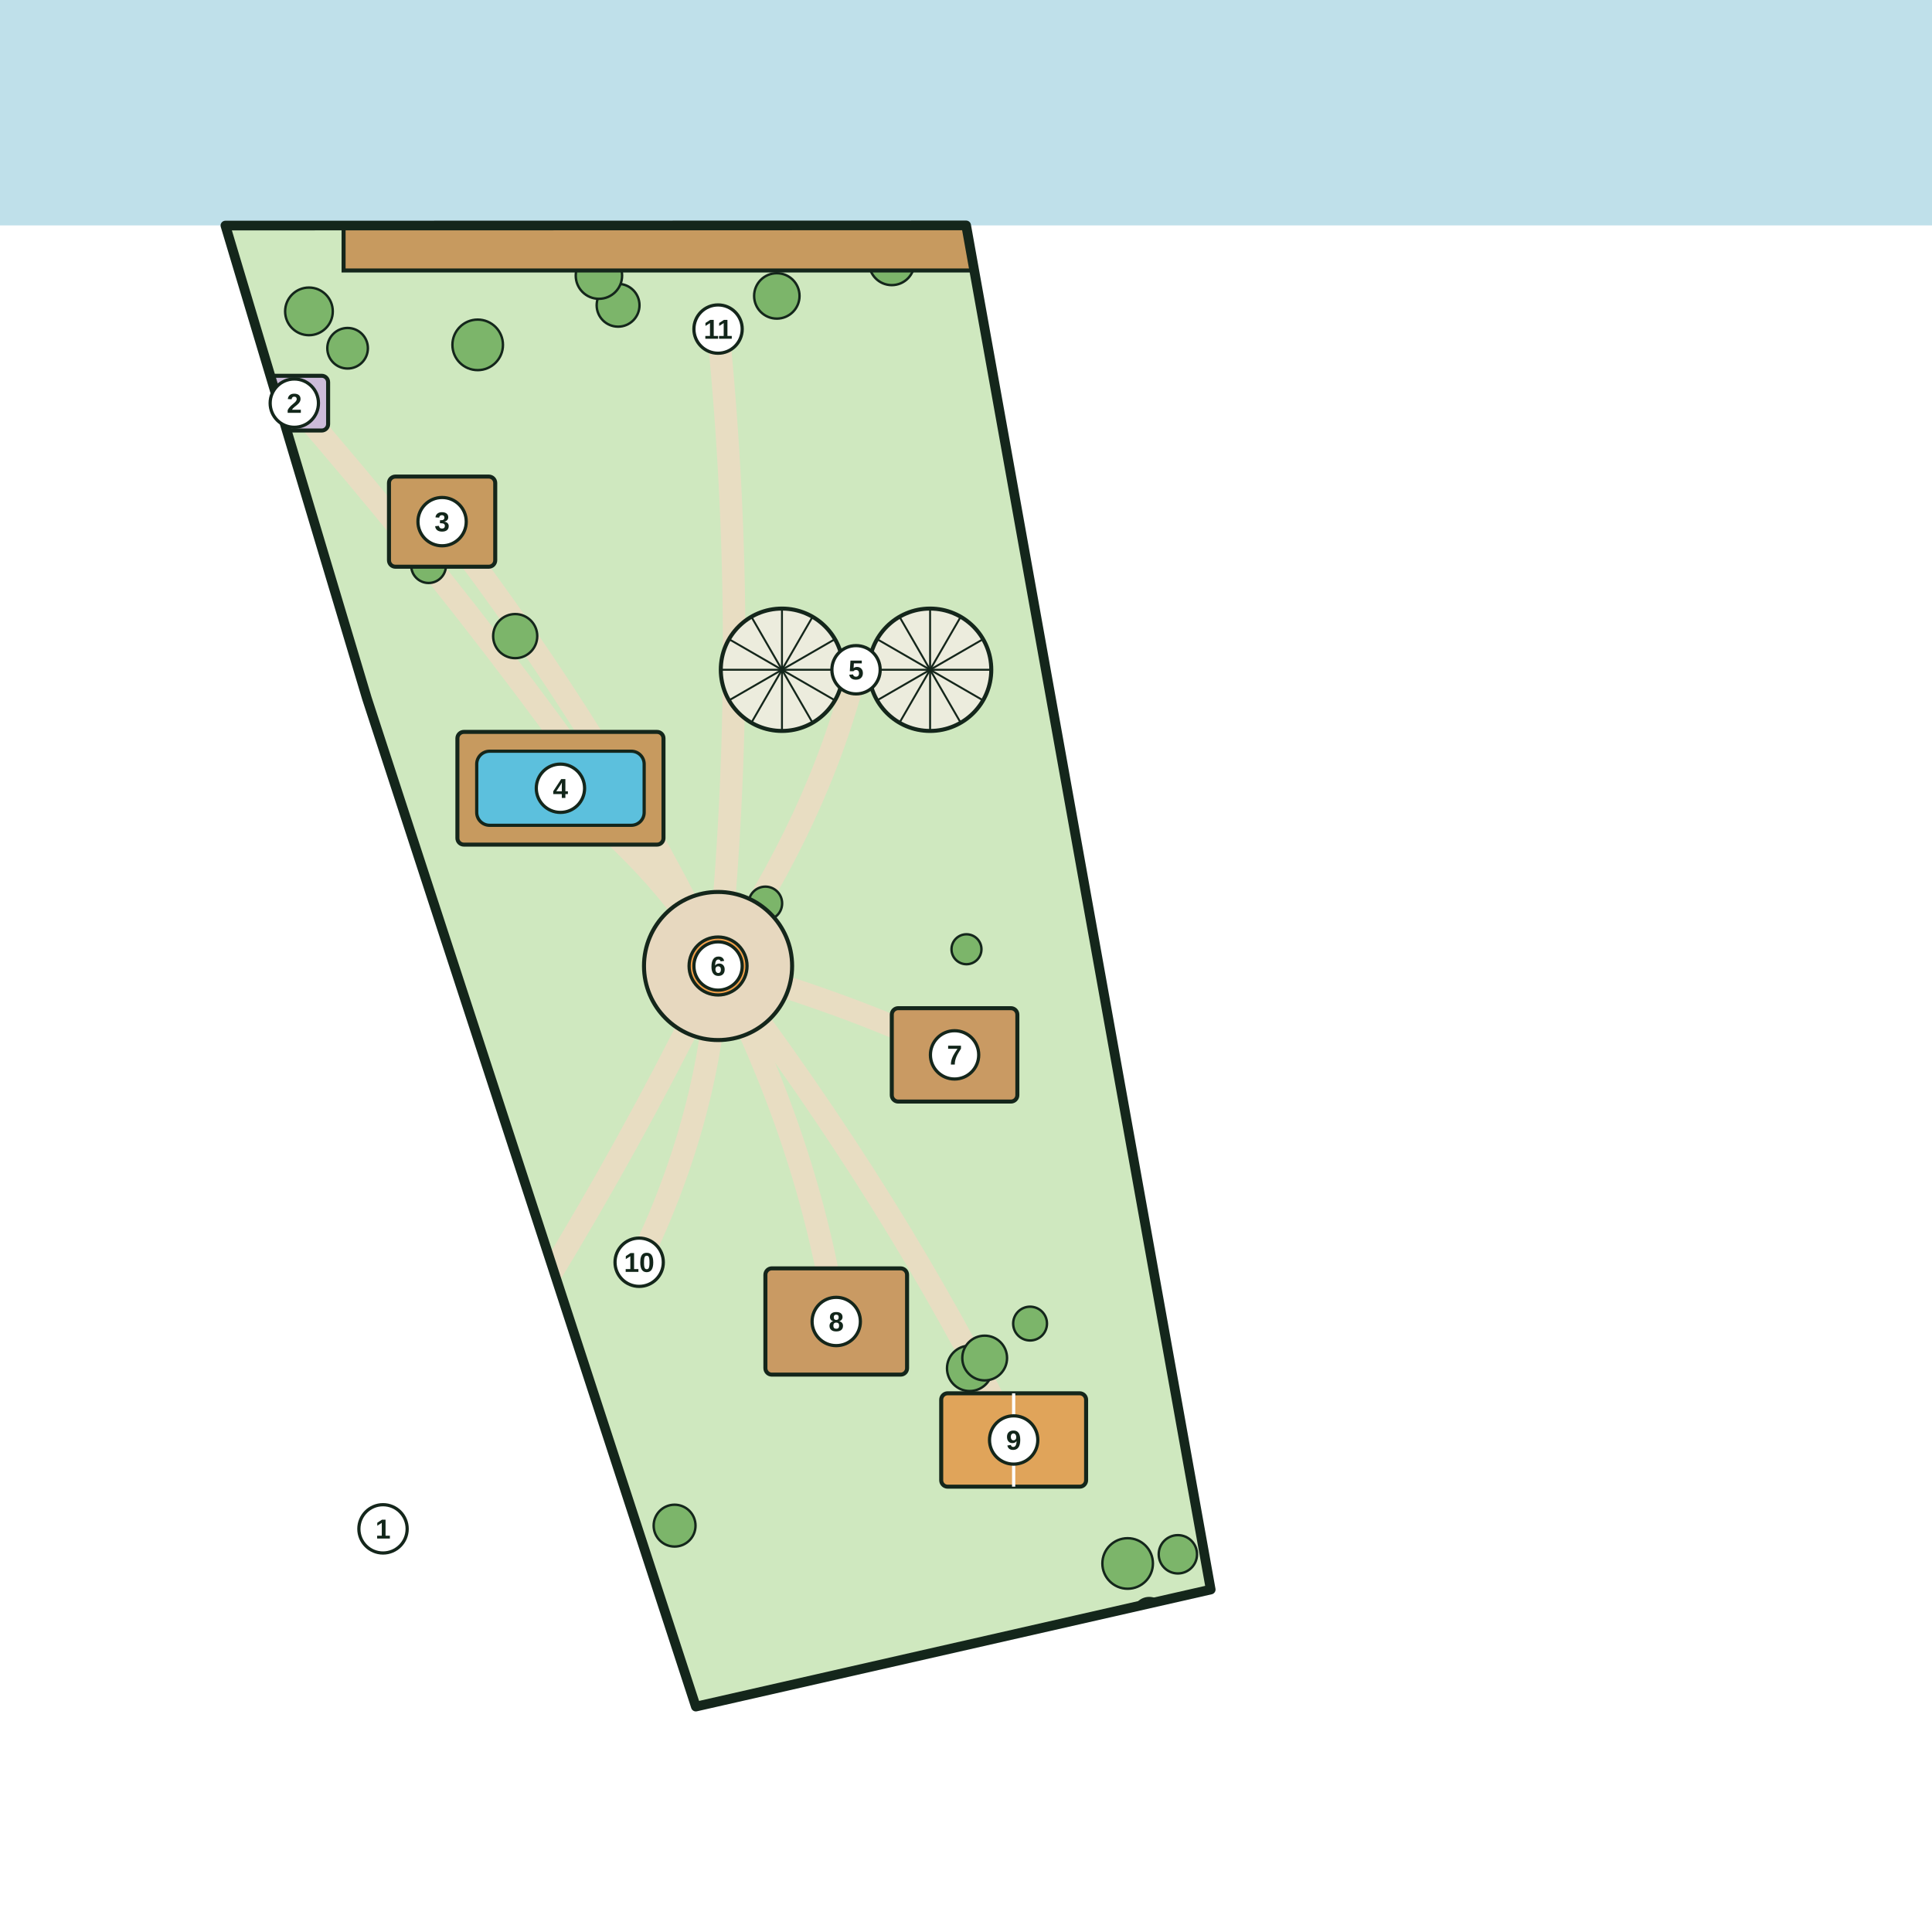
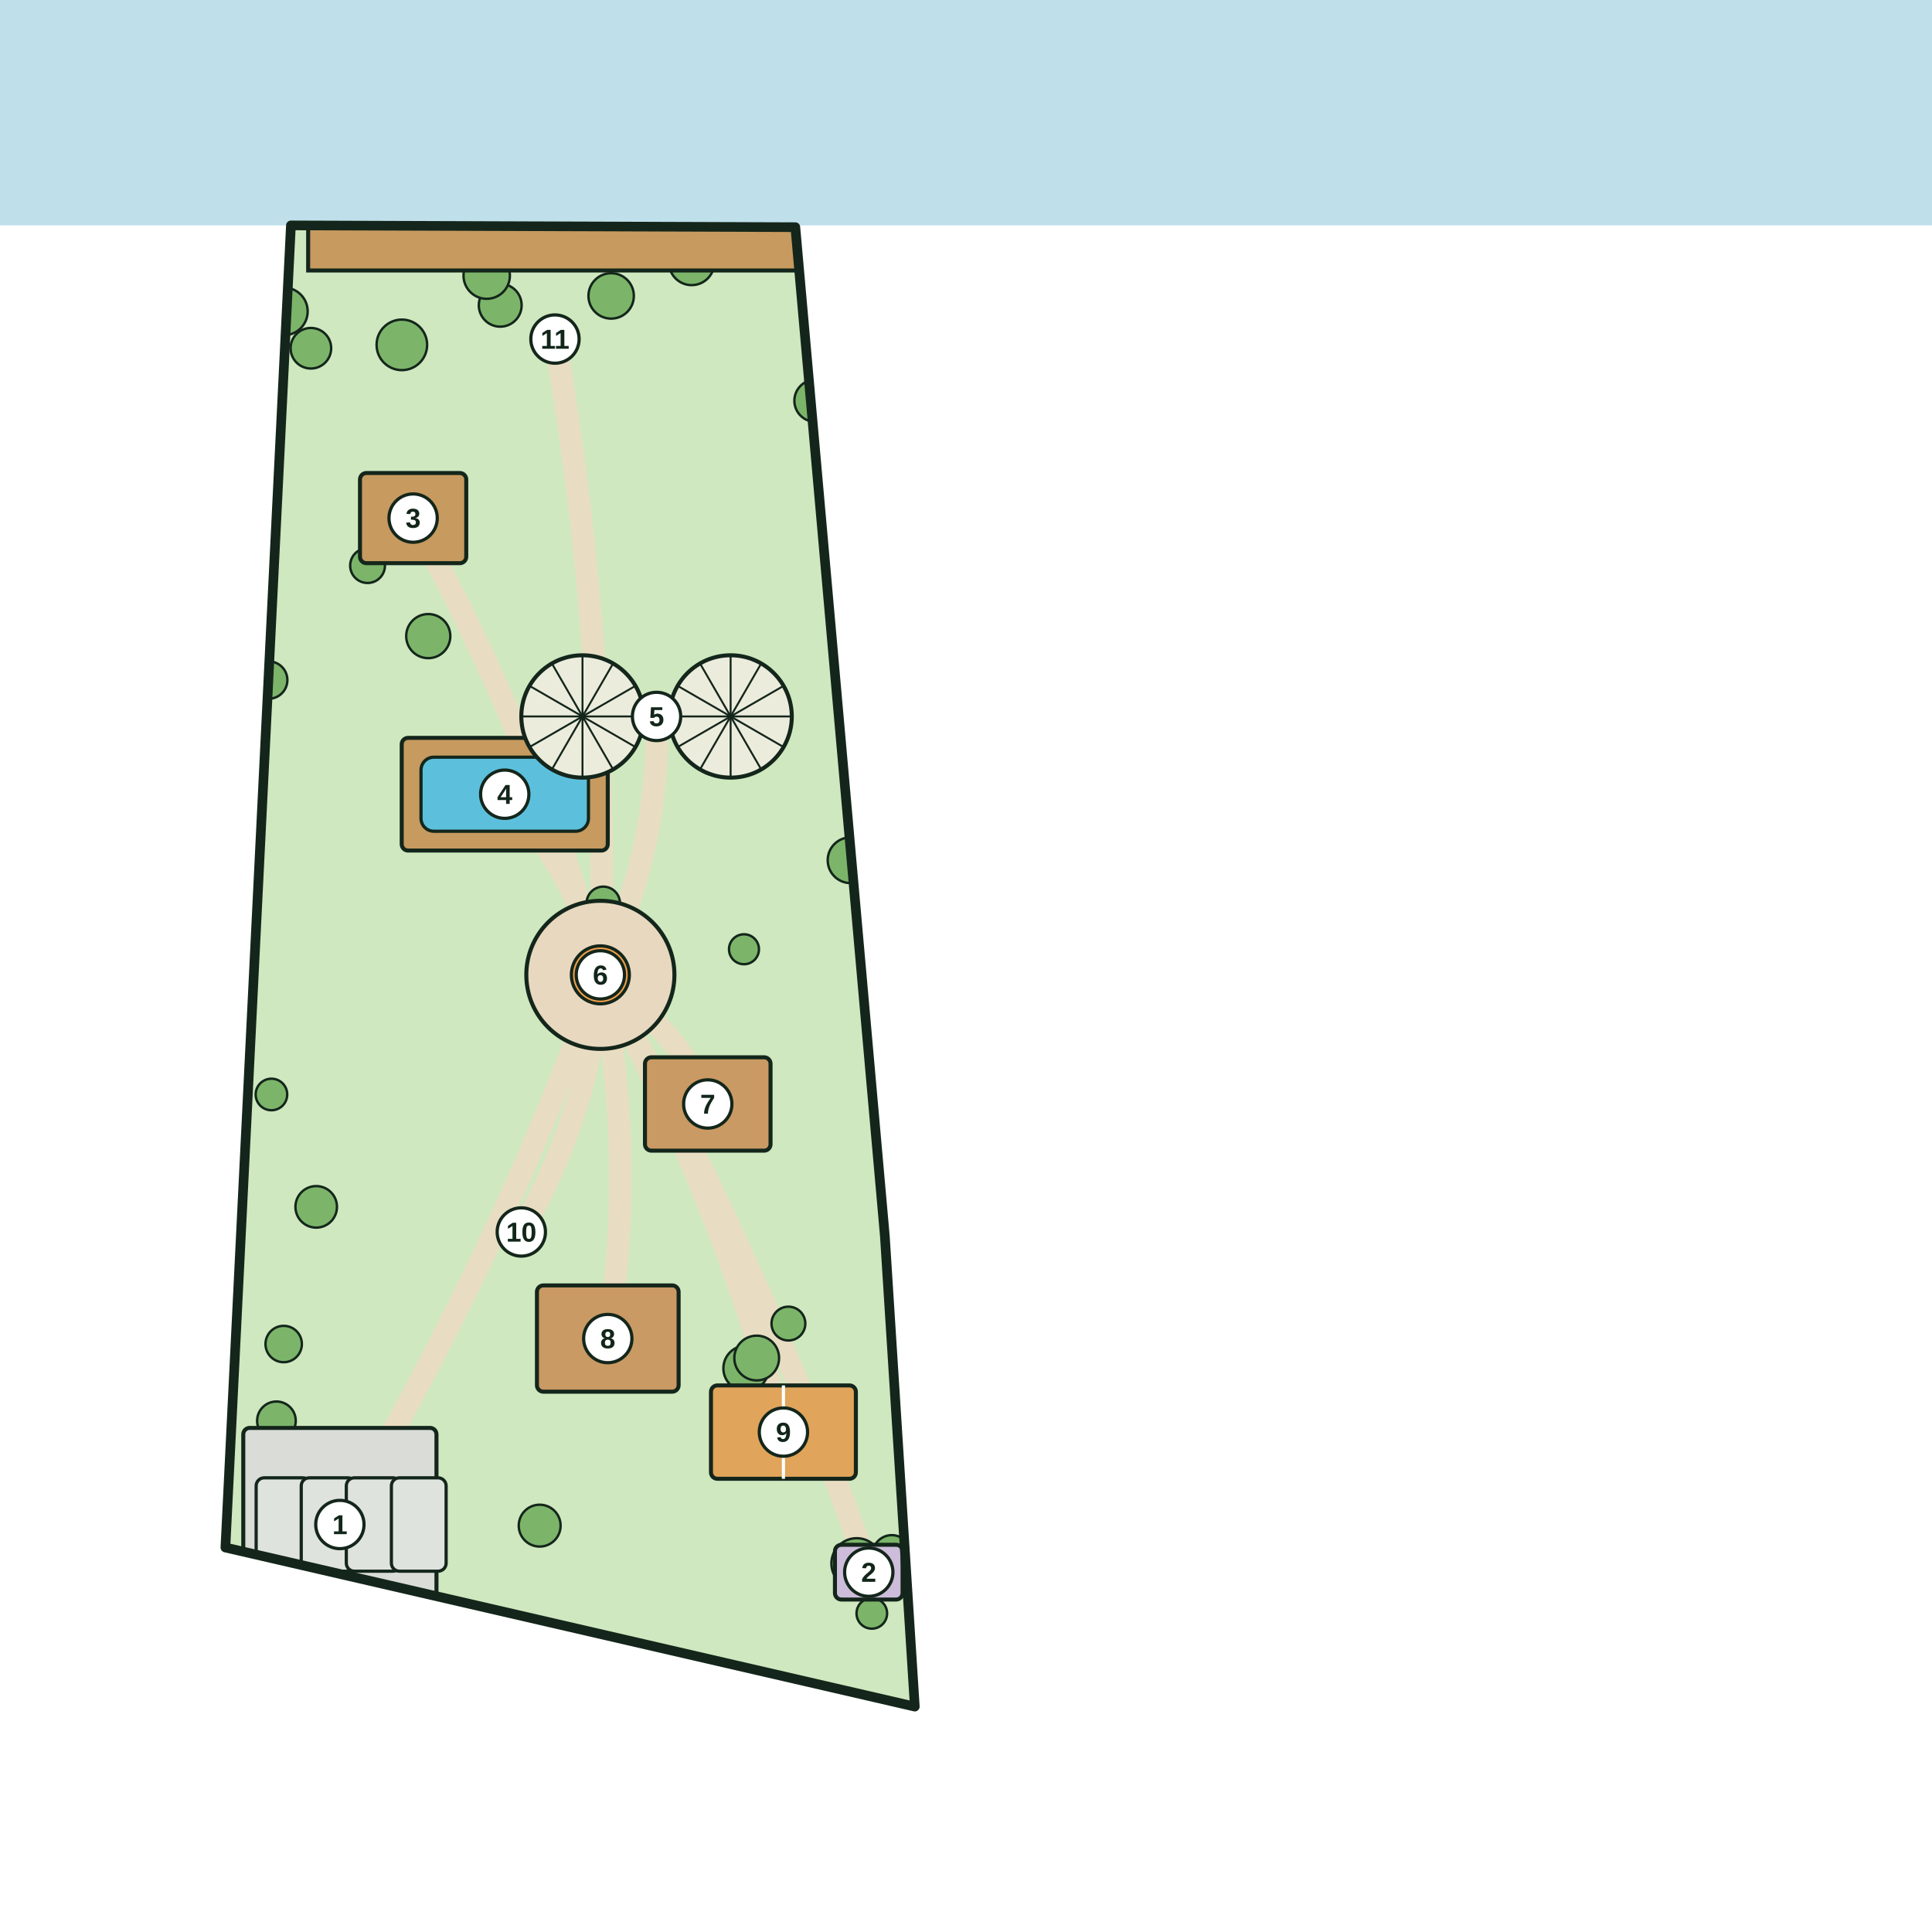
<svg xmlns="http://www.w3.org/2000/svg" width="1200" height="1200" viewBox="0 0 1200 1200" font-family="Arial, sans-serif">
  <rect width="1200" height="1200" fill="#ffffff" />
  <rect x="0" y="0" width="1200" height="140" fill="#bfe0ea" />
  <clipPath id="lot">
-     <polygon points="752.0,987.3 432.2,1060.0 227.9,433.8 140.0,140.1 600.1,140.0" />
+     <polygon points="180.7,140.0 494.0,141.1 549.6,767.8 568.2,1060.0 140.0,961.2" />
  </clipPath>
-   <polygon points="752.0,987.3 432.2,1060.0 227.9,433.8 140.0,140.1 600.1,140.0" fill="#cfe8bf" />
+   <polygon points="180.7,140.0 494.0,141.1 549.6,767.8 568.2,1060.0 140.0,961.2" fill="#cfe8bf" />
  <g clip-path="url(#lot)">
-     <path d="M446.0,600.0 Q362.0,774.8 237.9,949.6" stroke="#e8ddc2" stroke-width="14" fill="none" stroke-linecap="round" />
-     <path d="M446.0,600.0 Q334.4,425.2 182.8,250.4" stroke="#e8ddc2" stroke-width="14" fill="none" stroke-linecap="round" />
-     <path d="M446.0,600.0 Q380.3,462.0 274.6,324.0" stroke="#e8ddc2" stroke-width="14" fill="none" stroke-linecap="round" />
-     <path d="M446.0,600.0 Q417.0,544.8 348.1,489.6" stroke="#e8ddc2" stroke-width="14" fill="none" stroke-linecap="round" />
-     <path d="M446.0,600.0 Q508.8,508.0 531.7,416.0" stroke="#e8ddc2" stroke-width="14" fill="none" stroke-linecap="round" />
-     <path d="M446.0,600.0 Q466.0,600.0 446.0,600.0" stroke="#e8ddc2" stroke-width="14" fill="none" stroke-linecap="round" />
-     <path d="M446.0,600.0 Q539.4,627.6 592.9,655.2" stroke="#e8ddc2" stroke-width="14" fill="none" stroke-linecap="round" />
-     <path d="M446.0,600.0 Q502.7,710.4 519.4,820.8" stroke="#e8ddc2" stroke-width="14" fill="none" stroke-linecap="round" />
-     <path d="M446.0,600.0 Q557.8,747.2 629.6,894.4" stroke="#e8ddc2" stroke-width="14" fill="none" stroke-linecap="round" />
-     <path d="M446.0,600.0 Q441.5,692.0 397.0,784.0" stroke="#e8ddc2" stroke-width="14" fill="none" stroke-linecap="round" />
-     <path d="M446.0,600.0 Q466.0,402.2 446.0,204.4" stroke="#e8ddc2" stroke-width="14" fill="none" stroke-linecap="round" />
-     <circle cx="180.9" cy="679.8" r="9.8" fill="#7cb56a" stroke="#14261b" stroke-width="1.5" />
-     <circle cx="600.3" cy="589.6" r="9.3" fill="#7cb56a" stroke="#14261b" stroke-width="1.5" />
-     <circle cx="292.2" cy="933.1" r="12.0" fill="#7cb56a" stroke="#14261b" stroke-width="1.5" />
-     <circle cx="383.9" cy="189.6" r="13.3" fill="#7cb56a" stroke="#14261b" stroke-width="1.5" />
-     <circle cx="266.2" cy="351.3" r="10.8" fill="#7cb56a" stroke="#14261b" stroke-width="1.5" />
-     <circle cx="372.0" cy="171.2" r="14.4" fill="#7cb56a" stroke="#14261b" stroke-width="1.5" />
-     <circle cx="475.4" cy="561.1" r="10.4" fill="#7cb56a" stroke="#14261b" stroke-width="1.5" />
-     <circle cx="191.9" cy="193.4" r="14.8" fill="#7cb56a" stroke="#14261b" stroke-width="1.5" />
-     <circle cx="178.5" cy="422.4" r="11.6" fill="#7cb56a" stroke="#14261b" stroke-width="1.5" />
-     <circle cx="185.3" cy="882.5" r="12.0" fill="#7cb56a" stroke="#14261b" stroke-width="1.5" />
-     <circle cx="731.6" cy="965.4" r="11.9" fill="#7cb56a" stroke="#14261b" stroke-width="1.5" />
-     <circle cx="296.7" cy="214.2" r="15.7" fill="#7cb56a" stroke="#14261b" stroke-width="1.5" />
-     <circle cx="553.9" cy="163.0" r="14.1" fill="#7cb56a" stroke="#14261b" stroke-width="1.5" />
-     <circle cx="419.0" cy="947.6" r="13.0" fill="#7cb56a" stroke="#14261b" stroke-width="1.5" />
-     <circle cx="695.0" cy="534.3" r="14.2" fill="#7cb56a" stroke="#14261b" stroke-width="1.5" />
-     <circle cx="370.6" cy="1035.5" r="12.6" fill="#7cb56a" stroke="#14261b" stroke-width="1.5" />
-     <circle cx="721.2" cy="218.6" r="13.5" fill="#7cb56a" stroke="#14261b" stroke-width="1.5" />
-     <circle cx="145.1" cy="1029.3" r="9.5" fill="#7cb56a" stroke="#14261b" stroke-width="1.5" />
-     <circle cx="415.6" cy="151.5" r="15.3" fill="#7cb56a" stroke="#14261b" stroke-width="1.5" />
-     <circle cx="482.5" cy="183.8" r="14.1" fill="#7cb56a" stroke="#14261b" stroke-width="1.5" />
-     <circle cx="639.8" cy="822.1" r="10.5" fill="#7cb56a" stroke="#14261b" stroke-width="1.5" />
-     <circle cx="663.8" cy="248.9" r="13.1" fill="#7cb56a" stroke="#14261b" stroke-width="1.5" />
-     <circle cx="271.1" cy="954.0" r="9.3" fill="#7cb56a" stroke="#14261b" stroke-width="1.5" />
-     <circle cx="215.9" cy="216.3" r="12.6" fill="#7cb56a" stroke="#14261b" stroke-width="1.5" />
-     <circle cx="731.2" cy="590.9" r="10.9" fill="#7cb56a" stroke="#14261b" stroke-width="1.5" />
-     <circle cx="320.0" cy="395.1" r="13.7" fill="#7cb56a" stroke="#14261b" stroke-width="1.5" />
-     <circle cx="262.7" cy="944.4" r="14.8" fill="#7cb56a" stroke="#14261b" stroke-width="1.5" />
-     <circle cx="602.3" cy="849.9" r="14.1" fill="#7cb56a" stroke="#14261b" stroke-width="1.5" />
-     <circle cx="700.4" cy="971.1" r="15.7" fill="#7cb56a" stroke="#14261b" stroke-width="1.5" />
-     <circle cx="611.6" cy="843.5" r="13.9" fill="#7cb56a" stroke="#14261b" stroke-width="1.5" />
-     <circle cx="220.5" cy="749.6" r="12.9" fill="#7cb56a" stroke="#14261b" stroke-width="1.5" />
-     <circle cx="713.8" cy="1002.1" r="9.5" fill="#7cb56a" stroke="#14261b" stroke-width="1.5" />
-     <circle cx="191.8" cy="834.8" r="11.3" fill="#7cb56a" stroke="#14261b" stroke-width="1.5" />
-     <circle cx="193.6" cy="1001.4" r="12.2" fill="#7cb56a" stroke="#14261b" stroke-width="1.5" />
-     <rect x="213.4" y="138.0" width="465.1" height="30" fill="#c79a5f" stroke="#14261b" stroke-width="2.5" />
-     <rect x="177.9" y="889.6" width="120.0" height="120.0" rx="4" fill="#d9dcd7" stroke="#14261b" stroke-width="2.5" />
-     <rect x="185.9" y="920.6" width="34" height="58" rx="5" fill="#dfe3de" stroke="#14261b" stroke-width="2" />
-     <rect x="213.9" y="920.6" width="34" height="58" rx="5" fill="#dfe3de" stroke="#14261b" stroke-width="2" />
-     <rect x="241.9" y="920.6" width="34" height="58" rx="5" fill="#dfe3de" stroke="#14261b" stroke-width="2" />
-     <rect x="269.9" y="920.6" width="34" height="58" rx="5" fill="#dfe3de" stroke="#14261b" stroke-width="2" />
-     <rect x="284.1" y="454.6" width="128.0" height="70.0" rx="4" fill="#c79a5f" stroke="#14261b" stroke-width="2.5" />
-     <rect x="296.1" y="466.6" width="104" height="46" rx="8" fill="#5cc0dd" stroke="#14261b" stroke-width="2" />
-     <circle cx="485.7" cy="416.0" r="38" fill="#ececdd" stroke="#14261b" stroke-width="2.5" />
-     <line x1="485.7" y1="416.0" x2="523.7" y2="416.0" stroke="#14261b" stroke-width="1.2" />
-     <line x1="485.7" y1="416.0" x2="518.6" y2="435.0" stroke="#14261b" stroke-width="1.2" />
-     <line x1="485.7" y1="416.0" x2="504.7" y2="448.9" stroke="#14261b" stroke-width="1.2" />
-     <line x1="485.7" y1="416.0" x2="485.7" y2="454.0" stroke="#14261b" stroke-width="1.2" />
-     <line x1="485.7" y1="416.0" x2="466.7" y2="448.9" stroke="#14261b" stroke-width="1.2" />
-     <line x1="485.7" y1="416.0" x2="452.8" y2="435.0" stroke="#14261b" stroke-width="1.2" />
-     <line x1="485.7" y1="416.0" x2="447.7" y2="416.0" stroke="#14261b" stroke-width="1.2" />
-     <line x1="485.7" y1="416.0" x2="452.8" y2="397.0" stroke="#14261b" stroke-width="1.2" />
-     <line x1="485.7" y1="416.0" x2="466.7" y2="383.1" stroke="#14261b" stroke-width="1.2" />
-     <line x1="485.7" y1="416.0" x2="485.7" y2="378.0" stroke="#14261b" stroke-width="1.2" />
-     <line x1="485.7" y1="416.0" x2="504.7" y2="383.1" stroke="#14261b" stroke-width="1.2" />
-     <line x1="485.7" y1="416.0" x2="518.6" y2="397.0" stroke="#14261b" stroke-width="1.2" />
-     <circle cx="577.7" cy="416.0" r="38" fill="#ececdd" stroke="#14261b" stroke-width="2.5" />
-     <line x1="577.7" y1="416.0" x2="615.7" y2="416.0" stroke="#14261b" stroke-width="1.2" />
-     <line x1="577.7" y1="416.0" x2="610.6" y2="435.0" stroke="#14261b" stroke-width="1.2" />
-     <line x1="577.7" y1="416.0" x2="596.7" y2="448.9" stroke="#14261b" stroke-width="1.2" />
-     <line x1="577.7" y1="416.0" x2="577.7" y2="454.0" stroke="#14261b" stroke-width="1.2" />
-     <line x1="577.7" y1="416.0" x2="558.7" y2="448.9" stroke="#14261b" stroke-width="1.2" />
-     <line x1="577.7" y1="416.0" x2="544.8" y2="435.0" stroke="#14261b" stroke-width="1.2" />
-     <line x1="577.7" y1="416.0" x2="539.7" y2="416.0" stroke="#14261b" stroke-width="1.2" />
-     <line x1="577.7" y1="416.0" x2="544.8" y2="397.0" stroke="#14261b" stroke-width="1.2" />
-     <line x1="577.7" y1="416.0" x2="558.7" y2="383.1" stroke="#14261b" stroke-width="1.2" />
-     <line x1="577.7" y1="416.0" x2="577.7" y2="378.0" stroke="#14261b" stroke-width="1.2" />
-     <line x1="577.7" y1="416.0" x2="596.7" y2="383.1" stroke="#14261b" stroke-width="1.2" />
-     <line x1="577.7" y1="416.0" x2="610.6" y2="397.0" stroke="#14261b" stroke-width="1.2" />
-     <circle cx="446.0" cy="600.0" r="46" fill="#e7d8bf" stroke="#14261b" stroke-width="2.5" />
-     <circle cx="446.0" cy="600.0" r="18" fill="#f0a04a" stroke="#14261b" stroke-width="2" />
-     <rect x="553.9" y="626.2" width="78.0" height="58.0" rx="4" fill="#c99a63" stroke="#14261b" stroke-width="2.5" />
-     <rect x="475.4" y="787.8" width="88.0" height="66.0" rx="4" fill="#c99a63" stroke="#14261b" stroke-width="2.5" />
-     <rect x="241.6" y="296.0" width="66.0" height="56.0" rx="4" fill="#c79a5f" stroke="#14261b" stroke-width="2.5" />
-     <rect x="584.6" y="865.4" width="90.0" height="58.0" rx="4" fill="#e0a45a" stroke="#14261b" stroke-width="2.5" />
-     <line x1="629.6" y1="865.4" x2="629.6" y2="923.4" stroke="#fff" stroke-width="2" />
-     <circle cx="629.6" cy="894.4" r="12" fill="none" stroke="#fff" stroke-width="2" />
-     <rect x="161.8" y="233.4" width="42.0" height="34.0" rx="4" fill="#cdbcda" stroke="#14261b" stroke-width="2.5" />
+     <path d="M372.9,605.5 Q312.0,776.2 211.1,946.9" stroke="#e8ddc2" stroke-width="14" fill="none" stroke-linecap="round" />
+     <path d="M372.9,605.5 Q476.3,791.0 539.6,976.5" stroke="#e8ddc2" stroke-width="14" fill="none" stroke-linecap="round" />
+     <path d="M372.9,605.5 Q334.8,463.6 256.6,321.8" stroke="#e8ddc2" stroke-width="14" fill="none" stroke-linecap="round" />
+     <path d="M372.9,605.5 Q363.2,549.4 313.5,493.3" stroke="#e8ddc2" stroke-width="14" fill="none" stroke-linecap="round" />
+     <path d="M372.9,605.5 Q410.4,525.3 407.8,445.0" stroke="#e8ddc2" stroke-width="14" fill="none" stroke-linecap="round" />
+     <path d="M372.9,605.5 Q392.9,605.5 372.9,605.5" stroke="#e8ddc2" stroke-width="14" fill="none" stroke-linecap="round" />
+     <path d="M372.9,605.5 Q426.3,645.6 439.6,685.7" stroke="#e8ddc2" stroke-width="14" fill="none" stroke-linecap="round" />
+     <path d="M372.9,605.5 Q395.2,718.4 377.5,831.4" stroke="#e8ddc2" stroke-width="14" fill="none" stroke-linecap="round" />
+     <path d="M372.9,605.5 Q449.8,747.5 486.6,889.5" stroke="#e8ddc2" stroke-width="14" fill="none" stroke-linecap="round" />
+     <path d="M372.9,605.5 Q368.4,685.4 323.8,765.2" stroke="#e8ddc2" stroke-width="14" fill="none" stroke-linecap="round" />
+     <path d="M372.9,605.5 Q378.8,408.0 344.7,210.6" stroke="#e8ddc2" stroke-width="14" fill="none" stroke-linecap="round" />
+     <circle cx="168.6" cy="679.8" r="9.8" fill="#7cb56a" stroke="#14261b" stroke-width="1.5" />
+     <circle cx="462.1" cy="589.6" r="9.3" fill="#7cb56a" stroke="#14261b" stroke-width="1.5" />
+     <circle cx="246.5" cy="933.1" r="12.0" fill="#7cb56a" stroke="#14261b" stroke-width="1.5" />
+     <circle cx="310.7" cy="189.6" r="13.3" fill="#7cb56a" stroke="#14261b" stroke-width="1.5" />
+     <circle cx="228.3" cy="351.3" r="10.8" fill="#7cb56a" stroke="#14261b" stroke-width="1.5" />
+     <circle cx="302.3" cy="171.2" r="14.4" fill="#7cb56a" stroke="#14261b" stroke-width="1.5" />
+     <circle cx="374.7" cy="561.1" r="10.4" fill="#7cb56a" stroke="#14261b" stroke-width="1.5" />
+     <circle cx="176.3" cy="193.4" r="14.8" fill="#7cb56a" stroke="#14261b" stroke-width="1.5" />
+     <circle cx="166.9" cy="422.4" r="11.6" fill="#7cb56a" stroke="#14261b" stroke-width="1.5" />
+     <circle cx="171.7" cy="882.5" r="12.0" fill="#7cb56a" stroke="#14261b" stroke-width="1.5" />
+     <circle cx="553.9" cy="965.4" r="11.9" fill="#7cb56a" stroke="#14261b" stroke-width="1.5" />
+     <circle cx="249.6" cy="214.2" r="15.7" fill="#7cb56a" stroke="#14261b" stroke-width="1.5" />
+     <circle cx="429.6" cy="163.0" r="14.1" fill="#7cb56a" stroke="#14261b" stroke-width="1.5" />
+     <circle cx="335.2" cy="947.6" r="13.0" fill="#7cb56a" stroke="#14261b" stroke-width="1.5" />
+     <circle cx="528.3" cy="534.3" r="14.2" fill="#7cb56a" stroke="#14261b" stroke-width="1.5" />
+     <circle cx="301.4" cy="1035.5" r="12.6" fill="#7cb56a" stroke="#14261b" stroke-width="1.5" />
+     <circle cx="546.6" cy="218.6" r="13.5" fill="#7cb56a" stroke="#14261b" stroke-width="1.5" />
+     <circle cx="143.6" cy="1029.3" r="9.5" fill="#7cb56a" stroke="#14261b" stroke-width="1.5" />
+     <circle cx="332.9" cy="151.5" r="15.3" fill="#7cb56a" stroke="#14261b" stroke-width="1.5" />
+     <circle cx="379.6" cy="183.8" r="14.1" fill="#7cb56a" stroke="#14261b" stroke-width="1.5" />
+     <circle cx="489.7" cy="822.1" r="10.5" fill="#7cb56a" stroke="#14261b" stroke-width="1.5" />
+     <circle cx="506.5" cy="248.9" r="13.1" fill="#7cb56a" stroke="#14261b" stroke-width="1.5" />
+     <circle cx="231.7" cy="954.0" r="9.3" fill="#7cb56a" stroke="#14261b" stroke-width="1.5" />
+     <circle cx="193.1" cy="216.3" r="12.6" fill="#7cb56a" stroke="#14261b" stroke-width="1.5" />
+     <circle cx="553.7" cy="590.9" r="10.9" fill="#7cb56a" stroke="#14261b" stroke-width="1.5" />
+     <circle cx="266.0" cy="395.1" r="13.7" fill="#7cb56a" stroke="#14261b" stroke-width="1.5" />
+     <circle cx="225.8" cy="944.4" r="14.8" fill="#7cb56a" stroke="#14261b" stroke-width="1.5" />
+     <circle cx="463.4" cy="849.9" r="14.1" fill="#7cb56a" stroke="#14261b" stroke-width="1.5" />
+     <circle cx="532.1" cy="971.1" r="15.7" fill="#7cb56a" stroke="#14261b" stroke-width="1.5" />
+     <circle cx="470.0" cy="843.5" r="13.9" fill="#7cb56a" stroke="#14261b" stroke-width="1.5" />
+     <circle cx="196.4" cy="749.6" r="12.9" fill="#7cb56a" stroke="#14261b" stroke-width="1.5" />
+     <circle cx="541.5" cy="1002.1" r="9.5" fill="#7cb56a" stroke="#14261b" stroke-width="1.5" />
+     <circle cx="176.2" cy="834.8" r="11.3" fill="#7cb56a" stroke="#14261b" stroke-width="1.5" />
+     <circle cx="177.5" cy="1001.4" r="12.2" fill="#7cb56a" stroke="#14261b" stroke-width="1.5" />
+     <rect x="191.4" y="138.0" width="325.4" height="30" fill="#c79a5f" stroke="#14261b" stroke-width="2.5" />
+     <rect x="151.1" y="886.9" width="120.0" height="120.0" rx="4" fill="#d9dcd7" stroke="#14261b" stroke-width="2.5" />
+     <rect x="159.1" y="917.9" width="34" height="58" rx="5" fill="#dfe3de" stroke="#14261b" stroke-width="2" />
+     <rect x="187.1" y="917.9" width="34" height="58" rx="5" fill="#dfe3de" stroke="#14261b" stroke-width="2" />
+     <rect x="215.1" y="917.9" width="34" height="58" rx="5" fill="#dfe3de" stroke="#14261b" stroke-width="2" />
+     <rect x="243.1" y="917.9" width="34" height="58" rx="5" fill="#dfe3de" stroke="#14261b" stroke-width="2" />
+     <rect x="249.5" y="458.3" width="128.0" height="70.0" rx="4" fill="#c79a5f" stroke="#14261b" stroke-width="2.5" />
+     <rect x="261.5" y="470.3" width="104" height="46" rx="8" fill="#5cc0dd" stroke="#14261b" stroke-width="2" />
+     <circle cx="361.8" cy="445.0" r="38" fill="#ececdd" stroke="#14261b" stroke-width="2.5" />
+     <line x1="361.8" y1="445.0" x2="399.8" y2="445.0" stroke="#14261b" stroke-width="1.2" />
+     <line x1="361.8" y1="445.0" x2="394.7" y2="464.0" stroke="#14261b" stroke-width="1.2" />
+     <line x1="361.8" y1="445.0" x2="380.8" y2="477.9" stroke="#14261b" stroke-width="1.2" />
+     <line x1="361.8" y1="445.0" x2="361.8" y2="483.0" stroke="#14261b" stroke-width="1.2" />
+     <line x1="361.8" y1="445.0" x2="342.8" y2="477.9" stroke="#14261b" stroke-width="1.2" />
+     <line x1="361.8" y1="445.0" x2="328.9" y2="464.0" stroke="#14261b" stroke-width="1.2" />
+     <line x1="361.8" y1="445.0" x2="323.8" y2="445.0" stroke="#14261b" stroke-width="1.2" />
+     <line x1="361.8" y1="445.0" x2="328.9" y2="426.0" stroke="#14261b" stroke-width="1.2" />
+     <line x1="361.8" y1="445.0" x2="342.8" y2="412.1" stroke="#14261b" stroke-width="1.2" />
+     <line x1="361.8" y1="445.0" x2="361.8" y2="407.0" stroke="#14261b" stroke-width="1.2" />
+     <line x1="361.8" y1="445.0" x2="380.8" y2="412.1" stroke="#14261b" stroke-width="1.2" />
+     <line x1="361.8" y1="445.0" x2="394.7" y2="426.0" stroke="#14261b" stroke-width="1.2" />
+     <circle cx="453.8" cy="445.0" r="38" fill="#ececdd" stroke="#14261b" stroke-width="2.5" />
+     <line x1="453.8" y1="445.0" x2="491.8" y2="445.0" stroke="#14261b" stroke-width="1.2" />
+     <line x1="453.8" y1="445.0" x2="486.7" y2="464.0" stroke="#14261b" stroke-width="1.2" />
+     <line x1="453.8" y1="445.0" x2="472.8" y2="477.9" stroke="#14261b" stroke-width="1.2" />
+     <line x1="453.8" y1="445.0" x2="453.8" y2="483.0" stroke="#14261b" stroke-width="1.2" />
+     <line x1="453.8" y1="445.0" x2="434.8" y2="477.9" stroke="#14261b" stroke-width="1.2" />
+     <line x1="453.8" y1="445.0" x2="420.9" y2="464.0" stroke="#14261b" stroke-width="1.2" />
+     <line x1="453.8" y1="445.0" x2="415.8" y2="445.0" stroke="#14261b" stroke-width="1.2" />
+     <line x1="453.8" y1="445.0" x2="420.9" y2="426.0" stroke="#14261b" stroke-width="1.2" />
+     <line x1="453.8" y1="445.0" x2="434.8" y2="412.1" stroke="#14261b" stroke-width="1.2" />
+     <line x1="453.8" y1="445.0" x2="453.8" y2="407.0" stroke="#14261b" stroke-width="1.2" />
+     <line x1="453.8" y1="445.0" x2="472.8" y2="412.1" stroke="#14261b" stroke-width="1.2" />
+     <line x1="453.8" y1="445.0" x2="486.7" y2="426.0" stroke="#14261b" stroke-width="1.2" />
+     <circle cx="372.9" cy="605.5" r="46" fill="#e7d8bf" stroke="#14261b" stroke-width="2.5" />
+     <circle cx="372.9" cy="605.5" r="18" fill="#f0a04a" stroke="#14261b" stroke-width="2" />
+     <rect x="400.6" y="656.7" width="78.0" height="58.0" rx="4" fill="#c99a63" stroke="#14261b" stroke-width="2.5" />
+     <rect x="333.5" y="798.4" width="88.0" height="66.0" rx="4" fill="#c99a63" stroke="#14261b" stroke-width="2.5" />
+     <rect x="223.6" y="293.8" width="66.0" height="56.0" rx="4" fill="#c79a5f" stroke="#14261b" stroke-width="2.5" />
+     <rect x="441.6" y="860.5" width="90.0" height="58.0" rx="4" fill="#e0a45a" stroke="#14261b" stroke-width="2.5" />
+     <line x1="486.6" y1="860.5" x2="486.6" y2="918.5" stroke="#fff" stroke-width="2" />
+     <circle cx="486.6" cy="889.5" r="12" fill="none" stroke="#fff" stroke-width="2" />
+     <rect x="518.6" y="959.5" width="42.0" height="34.0" rx="4" fill="#cdbcda" stroke="#14261b" stroke-width="2.5" />
  </g>
-   <polygon points="752.0,987.3 432.2,1060.0 227.9,433.8 140.0,140.1 600.1,140.0" fill="none" stroke="#14261b" stroke-width="6" stroke-linejoin="round" />
-   <circle cx="237.9" cy="949.6" r="15" fill="#fff" stroke="#14261b" stroke-width="2" />
-   <text x="237.9" y="955.6" font-size="17" fill="#12261a" text-anchor="middle" font-weight="700">1</text>
-   <circle cx="182.8" cy="250.4" r="15" fill="#fff" stroke="#14261b" stroke-width="2" />
-   <text x="182.8" y="256.4" font-size="17" fill="#12261a" text-anchor="middle" font-weight="700">2</text>
-   <circle cx="274.6" cy="324.0" r="15" fill="#fff" stroke="#14261b" stroke-width="2" />
-   <text x="274.6" y="330.0" font-size="17" fill="#12261a" text-anchor="middle" font-weight="700">3</text>
-   <circle cx="348.1" cy="489.6" r="15" fill="#fff" stroke="#14261b" stroke-width="2" />
-   <text x="348.1" y="495.6" font-size="17" fill="#12261a" text-anchor="middle" font-weight="700">4</text>
-   <circle cx="531.7" cy="416.0" r="15" fill="#fff" stroke="#14261b" stroke-width="2" />
-   <text x="531.7" y="422.0" font-size="17" fill="#12261a" text-anchor="middle" font-weight="700">5</text>
-   <circle cx="446.0" cy="600.0" r="15" fill="#fff" stroke="#14261b" stroke-width="2" />
-   <text x="446.0" y="606.0" font-size="17" fill="#12261a" text-anchor="middle" font-weight="700">6</text>
-   <circle cx="592.9" cy="655.2" r="15" fill="#fff" stroke="#14261b" stroke-width="2" />
-   <text x="592.9" y="661.2" font-size="17" fill="#12261a" text-anchor="middle" font-weight="700">7</text>
-   <circle cx="519.4" cy="820.8" r="15" fill="#fff" stroke="#14261b" stroke-width="2" />
-   <text x="519.4" y="826.8" font-size="17" fill="#12261a" text-anchor="middle" font-weight="700">8</text>
-   <circle cx="629.6" cy="894.4" r="15" fill="#fff" stroke="#14261b" stroke-width="2" />
-   <text x="629.6" y="900.4" font-size="17" fill="#12261a" text-anchor="middle" font-weight="700">9</text>
-   <circle cx="397.0" cy="784.0" r="15" fill="#fff" stroke="#14261b" stroke-width="2" />
-   <text x="397.0" y="790.0" font-size="17" fill="#12261a" text-anchor="middle" font-weight="700">10</text>
-   <circle cx="446.0" cy="204.4" r="15" fill="#fff" stroke="#14261b" stroke-width="2" />
-   <text x="446.0" y="210.4" font-size="17" fill="#12261a" text-anchor="middle" font-weight="700">11</text>
+   <polygon points="180.7,140.0 494.0,141.1 549.6,767.8 568.2,1060.0 140.0,961.2" fill="none" stroke="#14261b" stroke-width="6" stroke-linejoin="round" />
+   <circle cx="211.1" cy="946.9" r="15" fill="#fff" stroke="#14261b" stroke-width="2" />
+   <text x="211.1" y="952.9" font-size="17" fill="#12261a" text-anchor="middle" font-weight="700">1</text>
+   <circle cx="539.6" cy="976.5" r="15" fill="#fff" stroke="#14261b" stroke-width="2" />
+   <text x="539.6" y="982.5" font-size="17" fill="#12261a" text-anchor="middle" font-weight="700">2</text>
+   <circle cx="256.6" cy="321.8" r="15" fill="#fff" stroke="#14261b" stroke-width="2" />
+   <text x="256.6" y="327.8" font-size="17" fill="#12261a" text-anchor="middle" font-weight="700">3</text>
+   <circle cx="313.5" cy="493.3" r="15" fill="#fff" stroke="#14261b" stroke-width="2" />
+   <text x="313.5" y="499.3" font-size="17" fill="#12261a" text-anchor="middle" font-weight="700">4</text>
+   <circle cx="407.8" cy="445.0" r="15" fill="#fff" stroke="#14261b" stroke-width="2" />
+   <text x="407.8" y="451.0" font-size="17" fill="#12261a" text-anchor="middle" font-weight="700">5</text>
+   <circle cx="372.9" cy="605.5" r="15" fill="#fff" stroke="#14261b" stroke-width="2" />
+   <text x="372.9" y="611.5" font-size="17" fill="#12261a" text-anchor="middle" font-weight="700">6</text>
+   <circle cx="439.6" cy="685.7" r="15" fill="#fff" stroke="#14261b" stroke-width="2" />
+   <text x="439.6" y="691.7" font-size="17" fill="#12261a" text-anchor="middle" font-weight="700">7</text>
+   <circle cx="377.5" cy="831.4" r="15" fill="#fff" stroke="#14261b" stroke-width="2" />
+   <text x="377.5" y="837.4" font-size="17" fill="#12261a" text-anchor="middle" font-weight="700">8</text>
+   <circle cx="486.6" cy="889.5" r="15" fill="#fff" stroke="#14261b" stroke-width="2" />
+   <text x="486.6" y="895.5" font-size="17" fill="#12261a" text-anchor="middle" font-weight="700">9</text>
+   <circle cx="323.8" cy="765.2" r="15" fill="#fff" stroke="#14261b" stroke-width="2" />
+   <text x="323.8" y="771.2" font-size="17" fill="#12261a" text-anchor="middle" font-weight="700">10</text>
+   <circle cx="344.7" cy="210.6" r="15" fill="#fff" stroke="#14261b" stroke-width="2" />
+   <text x="344.7" y="216.6" font-size="17" fill="#12261a" text-anchor="middle" font-weight="700">11</text>
</svg>
